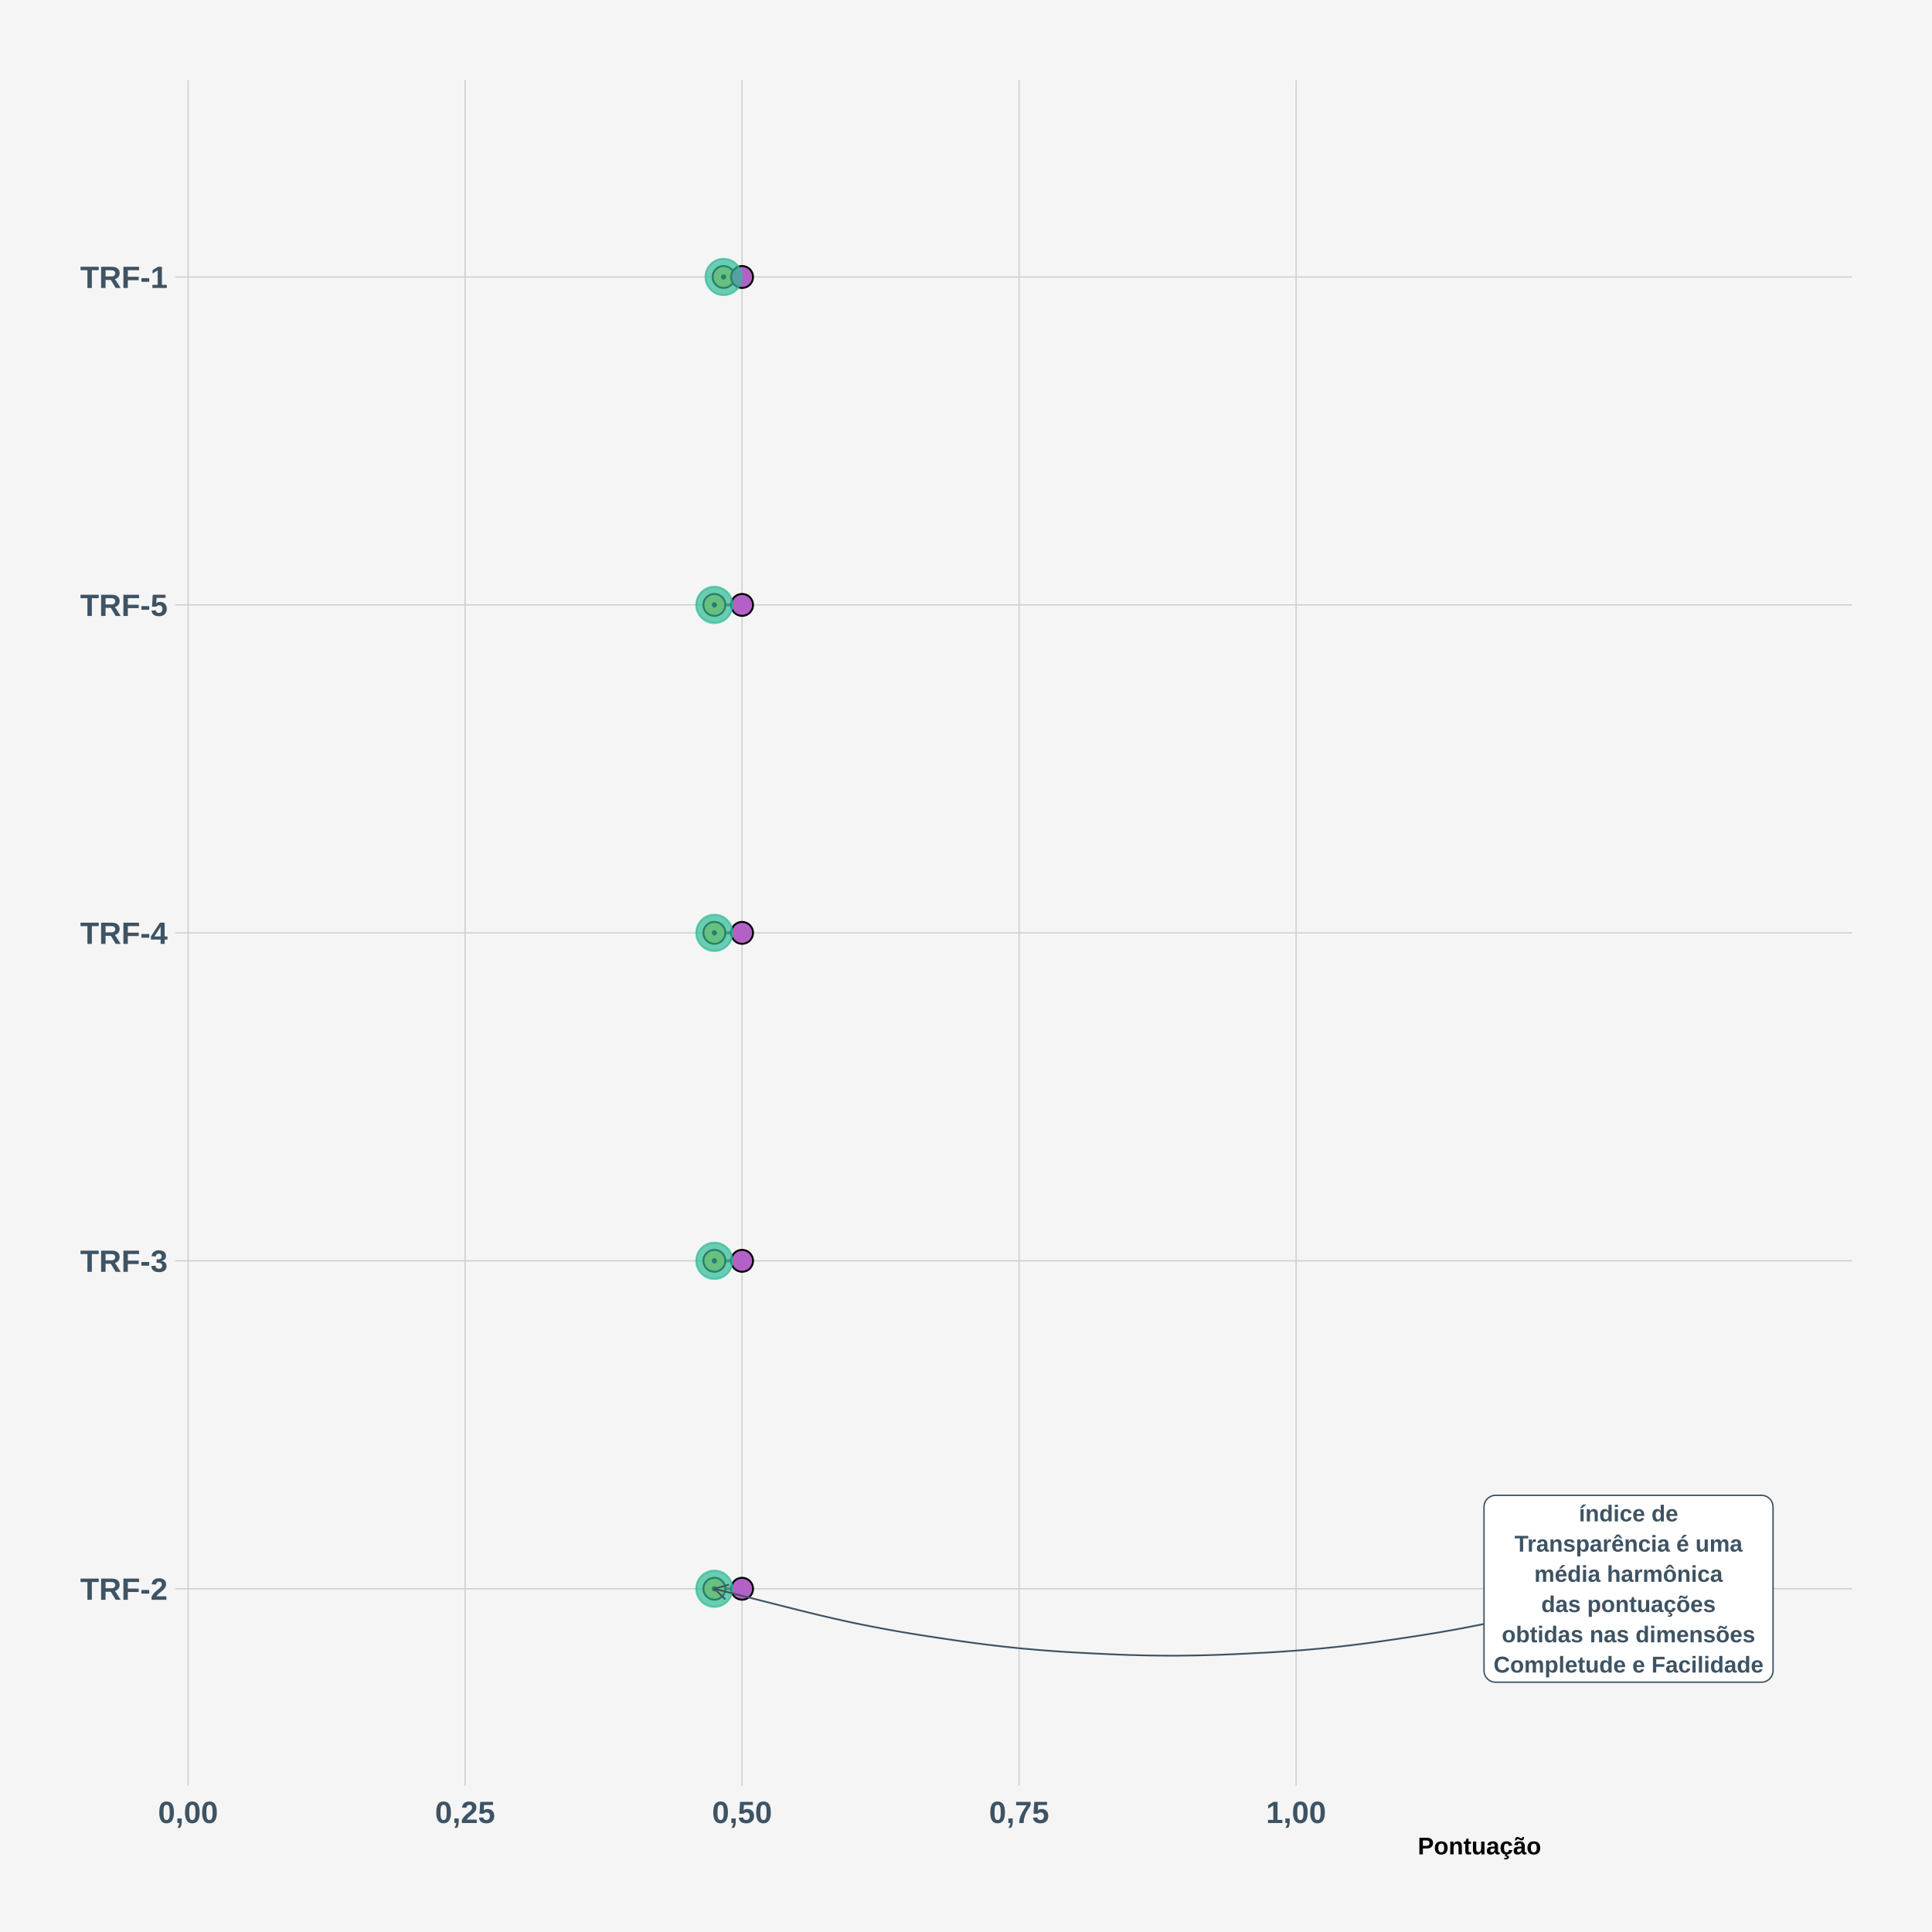
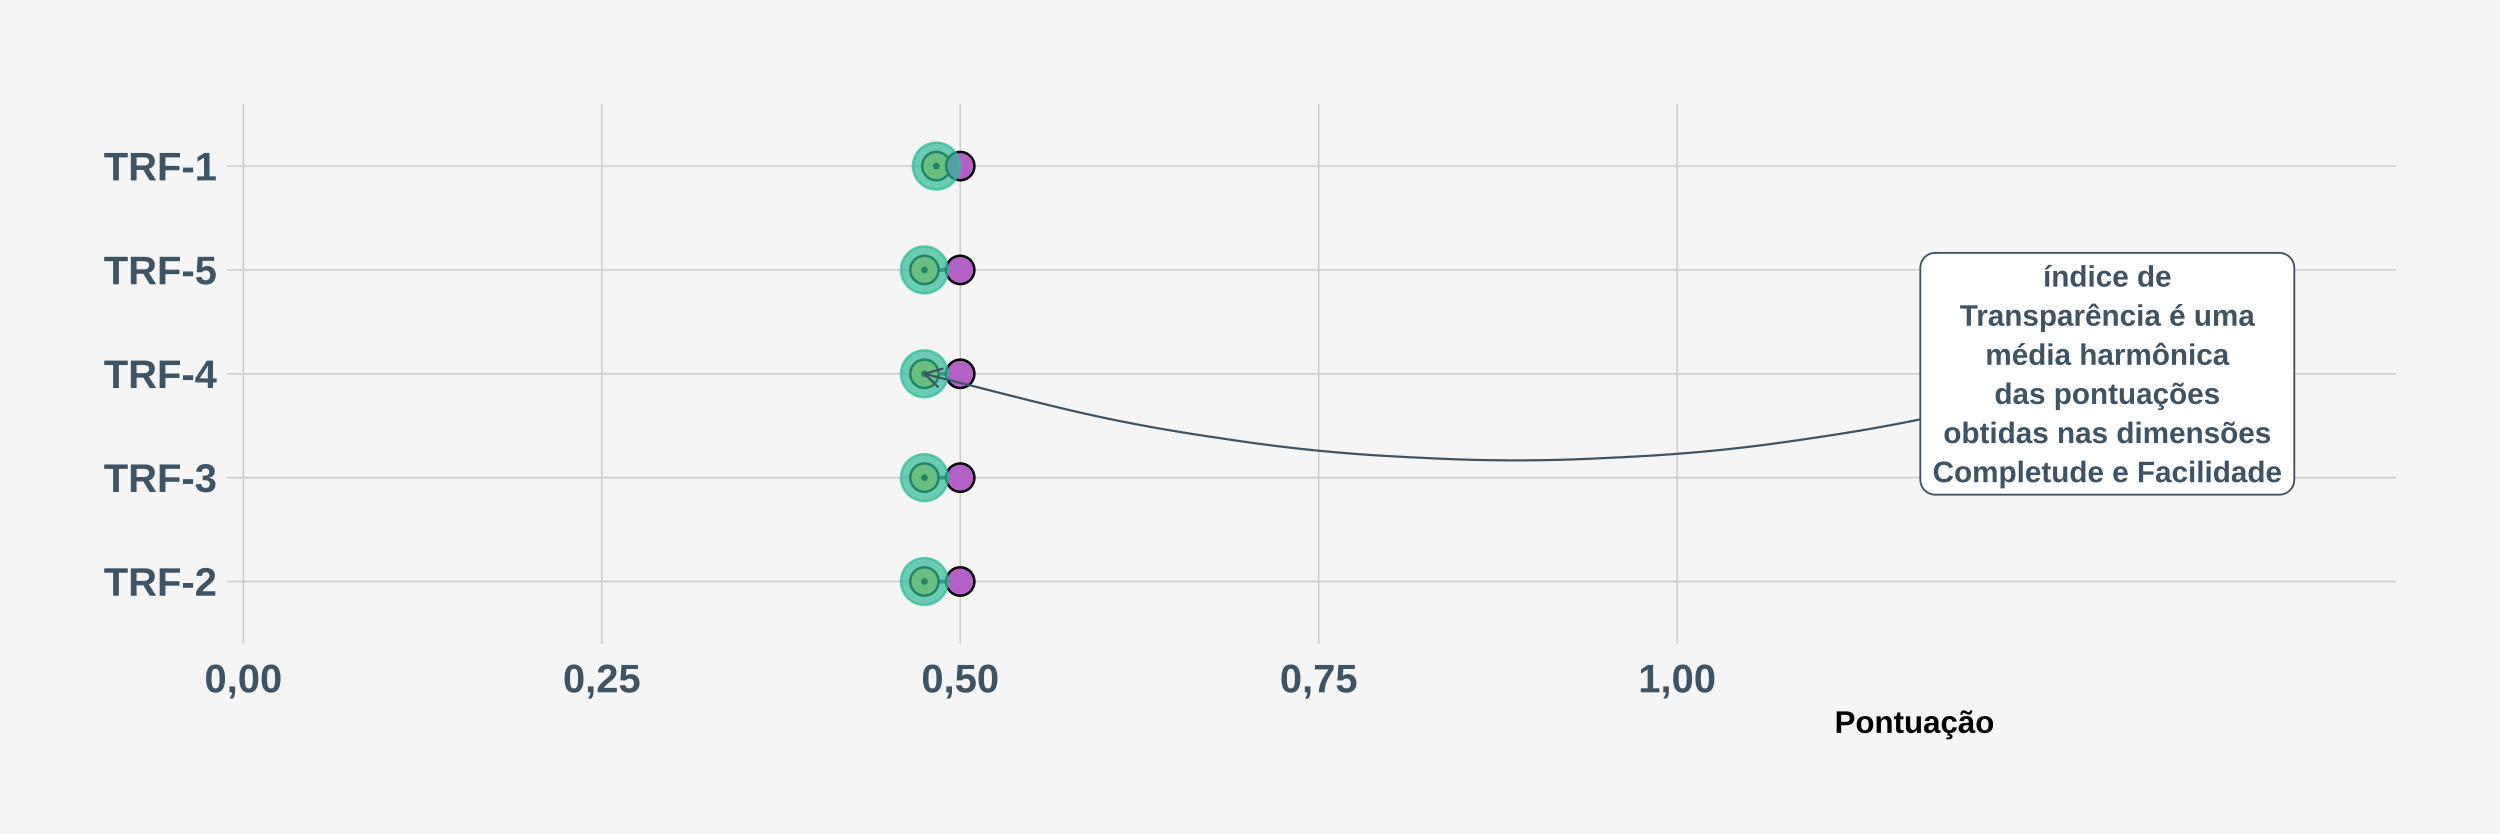
- <svg xmlns="http://www.w3.org/2000/svg" class="svglite" width="720.00pt" height="720.00pt" viewBox="0 0 720.00 720.00">
+ <svg xmlns="http://www.w3.org/2000/svg" class="svglite" width="720.00pt" height="240.00pt" viewBox="0 0 720.00 240.00">
  <defs>
    <style type="text/css">
    .svglite line, .svglite polyline, .svglite polygon, .svglite path, .svglite rect, .svglite circle {
      fill: none;
      stroke: #000000;
      stroke-linecap: round;
      stroke-linejoin: round;
      stroke-miterlimit: 10.00;
    }
    .svglite text {
      white-space: pre;
    }
  </style>
  </defs>
  <rect width="100%" height="100%" style="stroke: none; fill: #F5F5F5;" />
  <defs>
-     <clipPath id="cpMC4wMHw3MjAuMDB8MC4wMHw3MjAuMDA=">
-       <rect x="0.00" y="0.00" width="720.00" height="720.00" />
+     <clipPath id="cpMC4wMHw3MjAuMDB8MC4wMHwyNDAuMDA=">
+       <rect x="0.00" y="0.00" width="720.00" height="240.00" />
    </clipPath>
  </defs>
-   <g clip-path="url(#cpMC4wMHw3MjAuMDB8MC4wMHw3MjAuMDA=)">
-     <rect x="0.00" y="0.00" width="720.00" height="720.00" style="stroke-width: 1.12; stroke: none; fill: #F5F5F5;" />
+   <g clip-path="url(#cpMC4wMHw3MjAuMDB8MC4wMHwyNDAuMDA=)">
+     <rect x="0.00" y="-0" width="720.00" height="240.00" style="stroke-width: 1.12; stroke: none; fill: #F5F5F5;" />
  </g>
  <defs>
-     <clipPath id="cpNjUuMzN8NjkwLjExfDI5Ljg5fDY2NS40MQ==">
-       <rect x="65.33" y="29.89" width="624.78" height="635.52" />
+     <clipPath id="cpNjUuMzN8NjkwLjExfDI5Ljg5fDE4NS40MQ==">
+       <rect x="65.33" y="29.89" width="624.78" height="155.52" />
    </clipPath>
  </defs>
-   <g clip-path="url(#cpNjUuMzN8NjkwLjExfDI5Ljg5fDY2NS40MQ==)">
-     <polyline points="65.33,592.08 690.11,592.08 " style="stroke-width: 0.43; stroke: #CCCCCC; stroke-linecap: butt;" />
-     <polyline points="65.33,469.87 690.11,469.87 " style="stroke-width: 0.43; stroke: #CCCCCC; stroke-linecap: butt;" />
-     <polyline points="65.33,347.65 690.11,347.65 " style="stroke-width: 0.43; stroke: #CCCCCC; stroke-linecap: butt;" />
-     <polyline points="65.33,225.43 690.11,225.43 " style="stroke-width: 0.43; stroke: #CCCCCC; stroke-linecap: butt;" />
-     <polyline points="65.33,103.22 690.11,103.22 " style="stroke-width: 0.43; stroke: #CCCCCC; stroke-linecap: butt;" />
-     <polyline points="70.09,665.41 70.09,29.89 " style="stroke-width: 0.43; stroke: #CCCCCC; stroke-linecap: butt;" />
-     <polyline points="173.32,665.41 173.32,29.89 " style="stroke-width: 0.43; stroke: #CCCCCC; stroke-linecap: butt;" />
-     <polyline points="276.55,665.41 276.55,29.89 " style="stroke-width: 0.43; stroke: #CCCCCC; stroke-linecap: butt;" />
-     <polyline points="379.79,665.41 379.79,29.89 " style="stroke-width: 0.43; stroke: #CCCCCC; stroke-linecap: butt;" />
-     <polyline points="483.02,665.41 483.02,29.89 " style="stroke-width: 0.43; stroke: #CCCCCC; stroke-linecap: butt;" />
-     <polyline points="266.23,592.08 266.23,592.08 276.55,592.08 " style="stroke-width: 1.07; stroke: #3E5363; stroke-linecap: butt;" />
-     <polyline points="266.23,469.87 266.23,469.87 276.55,469.87 " style="stroke-width: 1.07; stroke: #3E5363; stroke-linecap: butt;" />
-     <polyline points="266.23,347.65 266.23,347.65 276.55,347.65 " style="stroke-width: 1.07; stroke: #3E5363; stroke-linecap: butt;" />
-     <polyline points="266.23,225.43 266.23,225.43 276.55,225.43 " style="stroke-width: 1.07; stroke: #3E5363; stroke-linecap: butt;" />
-     <polyline points="269.67,103.22 269.67,103.22 276.55,103.22 " style="stroke-width: 1.07; stroke: #3E5363; stroke-linecap: butt;" />
-     <circle cx="269.67" cy="103.22" r="4.09" style="stroke-width: 0.71; fill: #F2C94C;" />
-     <circle cx="276.55" cy="103.22" r="4.09" style="stroke-width: 0.71; fill: #B361C6;" />
-     <circle cx="266.23" cy="592.08" r="4.09" style="stroke-width: 0.71; fill: #F2C94C;" />
-     <circle cx="276.55" cy="592.08" r="4.09" style="stroke-width: 0.71; fill: #B361C6;" />
-     <circle cx="266.23" cy="469.87" r="4.09" style="stroke-width: 0.71; fill: #F2C94C;" />
-     <circle cx="276.55" cy="469.87" r="4.09" style="stroke-width: 0.71; fill: #B361C6;" />
-     <circle cx="266.23" cy="347.65" r="4.09" style="stroke-width: 0.71; fill: #F2C94C;" />
-     <circle cx="276.55" cy="347.65" r="4.09" style="stroke-width: 0.71; fill: #B361C6;" />
-     <circle cx="266.23" cy="225.43" r="4.09" style="stroke-width: 0.71; fill: #F2C94C;" />
-     <circle cx="276.55" cy="225.43" r="4.09" style="stroke-width: 0.71; fill: #B361C6;" />
-     <circle cx="269.67" cy="103.22" r="0.62" style="stroke-width: 0.71; fill: #000000;" />
-     <circle cx="266.23" cy="592.08" r="0.62" style="stroke-width: 0.71; fill: #000000;" />
-     <circle cx="266.23" cy="469.87" r="0.62" style="stroke-width: 0.71; fill: #000000;" />
-     <circle cx="266.23" cy="347.65" r="0.62" style="stroke-width: 0.71; fill: #000000;" />
-     <circle cx="266.23" cy="225.43" r="0.62" style="stroke-width: 0.71; fill: #000000;" />
-     <circle cx="269.67" cy="103.22" r="6.76" style="stroke-width: 0.71; stroke: #2FBB96; stroke-opacity: 0.70; fill: #2FBB96; fill-opacity: 0.70;" />
-     <circle cx="266.23" cy="592.08" r="6.76" style="stroke-width: 0.71; stroke: #2FBB96; stroke-opacity: 0.70; fill: #2FBB96; fill-opacity: 0.70;" />
-     <circle cx="266.23" cy="469.87" r="6.76" style="stroke-width: 0.71; stroke: #2FBB96; stroke-opacity: 0.70; fill: #2FBB96; fill-opacity: 0.70;" />
-     <circle cx="266.23" cy="347.65" r="6.76" style="stroke-width: 0.71; stroke: #2FBB96; stroke-opacity: 0.70; fill: #2FBB96; fill-opacity: 0.70;" />
-     <circle cx="266.23" cy="225.43" r="6.76" style="stroke-width: 0.71; stroke: #2FBB96; stroke-opacity: 0.70; fill: #2FBB96; fill-opacity: 0.70;" />
-     <polyline points="606.90,592.08 606.79,592.11 606.09,592.29 604.40,592.72 601.57,593.43 597.69,594.41 593.06,595.59 588.04,596.86 583.00,598.14 578.14,599.37 573.51,600.52 569.10,601.60 564.88,602.60 560.81,603.53 556.83,604.41 552.88,605.24 550.94,605.63 546.98,606.41 543.05,607.15 539.18,607.84 535.42,608.49 531.80,609.08 528.34,609.63 525.00,610.14 521.74,610.63 518.45,611.12 515.05,611.61 511.49,612.11 507.78,612.60 503.93,613.08 499.98,613.54 495.98,613.97 494.04,614.17 490.02,614.55 486.03,614.90 482.11,615.20 478.31,615.47 474.65,615.71 471.15,615.91 467.78,616.08 464.48,616.25 461.16,616.41 457.73,616.56 454.14,616.70 450.40,616.82 446.52,616.92 442.55,616.98 438.52,617.02 436.57,617.02 432.53,617.00 428.53,616.95 424.60,616.87 420.79,616.76 417.12,616.63 413.62,616.48 410.25,616.32 406.95,616.16 403.63,615.99 400.20,615.81 396.61,615.59 392.88,615.34 389.01,615.05 385.05,614.72 381.04,614.36 379.09,614.17 375.08,613.75 371.10,613.30 367.20,612.83 363.42,612.35 359.78,611.85 356.31,611.36 352.97,610.86 349.71,610.38 346.42,609.88 343.02,609.35 339.48,608.78 335.79,608.16 331.97,607.49 328.06,606.77 324.11,606.01 322.19,605.63 318.23,604.82 314.27,603.96 310.25,603.06 306.12,602.10 301.81,601.06 297.28,599.94 292.54,598.75 287.57,597.49 282.50,596.21 277.63,594.97 273.34,593.88 269.97,593.03 267.73,592.46 266.58,592.17 266.24,592.09 266.23,592.08 " style="stroke-width: 0.64; stroke: #3E5363; stroke-linecap: butt;" />
-     <polyline points="271.69,590.54 266.23,592.08 270.29,596.04 " style="stroke-width: 0.64; stroke: #3E5363; stroke-linecap: butt;" />
-     <polygon points="557.37,626.91 656.44,626.91 656.26,626.90 656.96,626.88 657.64,626.74 658.29,626.49 658.89,626.14 659.43,625.70 659.89,625.18 660.26,624.59 660.54,623.95 660.70,623.28 660.76,622.59 660.76,622.59 660.76,561.58 660.76,561.58 660.70,560.88 660.54,560.21 660.26,559.57 659.89,558.98 659.43,558.46 658.89,558.02 658.29,557.67 657.64,557.43 656.96,557.29 656.44,557.26 557.37,557.26 557.89,557.29 557.19,557.26 556.50,557.34 555.83,557.54 555.21,557.84 554.63,558.23 554.13,558.71 553.71,559.27 553.39,559.88 553.17,560.54 553.06,561.23 553.05,561.58 553.05,622.59 553.06,622.24 553.06,622.93 553.17,623.62 553.39,624.28 553.71,624.90 554.13,625.45 554.63,625.93 555.21,626.33 555.83,626.63 556.50,626.82 557.19,626.90 " style="stroke-width: 0.53; stroke: #3E5363; fill: #FFFFFF;" />
-     <text x="606.90" y="566.97" text-anchor="middle" style="font-size: 8.54px; font-weight: bold;fill: #3E5363; font-family: &quot;Arial&quot;;" textLength="36.98px" lengthAdjust="spacingAndGlyphs">índice de</text>
-     <text x="606.90" y="578.24" text-anchor="middle" style="font-size: 8.54px; font-weight: bold;fill: #3E5363; font-family: &quot;Arial&quot;;" textLength="84.89px" lengthAdjust="spacingAndGlyphs">Transparência é uma</text>
-     <text x="606.90" y="589.50" text-anchor="middle" style="font-size: 8.54px; font-weight: bold;fill: #3E5363; font-family: &quot;Arial&quot;;" textLength="70.18px" lengthAdjust="spacingAndGlyphs">média harmônica</text>
-     <text x="606.90" y="600.77" text-anchor="middle" style="font-size: 8.54px; font-weight: bold;fill: #3E5363; font-family: &quot;Arial&quot;;" textLength="64.96px" lengthAdjust="spacingAndGlyphs">das pontuações</text>
-     <text x="606.90" y="612.04" text-anchor="middle" style="font-size: 8.54px; font-weight: bold;fill: #3E5363; font-family: &quot;Arial&quot;;" textLength="94.36px" lengthAdjust="spacingAndGlyphs">obtidas nas dimensões</text>
-     <text x="606.90" y="623.31" text-anchor="middle" style="font-size: 8.54px; font-weight: bold;fill: #3E5363; font-family: &quot;Arial&quot;;" textLength="100.51px" lengthAdjust="spacingAndGlyphs">Completude e Facilidade</text>
+   <g clip-path="url(#cpNjUuMzN8NjkwLjExfDI5Ljg5fDE4NS40MQ==)">
+     <polyline points="65.33,167.47 690.11,167.47 " style="stroke-width: 0.43; stroke: #CCCCCC; stroke-linecap: butt;" />
+     <polyline points="65.33,137.56 690.11,137.56 " style="stroke-width: 0.43; stroke: #CCCCCC; stroke-linecap: butt;" />
+     <polyline points="65.33,107.65 690.11,107.65 " style="stroke-width: 0.43; stroke: #CCCCCC; stroke-linecap: butt;" />
+     <polyline points="65.33,77.74 690.11,77.74 " style="stroke-width: 0.43; stroke: #CCCCCC; stroke-linecap: butt;" />
+     <polyline points="65.33,47.83 690.11,47.83 " style="stroke-width: 0.43; stroke: #CCCCCC; stroke-linecap: butt;" />
+     <polyline points="70.09,185.41 70.09,29.89 " style="stroke-width: 0.43; stroke: #CCCCCC; stroke-linecap: butt;" />
+     <polyline points="173.32,185.41 173.32,29.89 " style="stroke-width: 0.43; stroke: #CCCCCC; stroke-linecap: butt;" />
+     <polyline points="276.55,185.41 276.55,29.89 " style="stroke-width: 0.43; stroke: #CCCCCC; stroke-linecap: butt;" />
+     <polyline points="379.79,185.41 379.79,29.89 " style="stroke-width: 0.43; stroke: #CCCCCC; stroke-linecap: butt;" />
+     <polyline points="483.02,185.41 483.02,29.89 " style="stroke-width: 0.43; stroke: #CCCCCC; stroke-linecap: butt;" />
+     <polyline points="266.23,167.47 266.23,167.47 276.55,167.47 " style="stroke-width: 1.07; stroke: #3E5363; stroke-linecap: butt;" />
+     <polyline points="266.23,137.56 266.23,137.56 276.55,137.56 " style="stroke-width: 1.07; stroke: #3E5363; stroke-linecap: butt;" />
+     <polyline points="266.23,107.65 266.23,107.65 276.55,107.65 " style="stroke-width: 1.07; stroke: #3E5363; stroke-linecap: butt;" />
+     <polyline points="266.23,77.74 266.23,77.74 276.55,77.74 " style="stroke-width: 1.07; stroke: #3E5363; stroke-linecap: butt;" />
+     <polyline points="269.67,47.83 269.67,47.83 276.55,47.83 " style="stroke-width: 1.07; stroke: #3E5363; stroke-linecap: butt;" />
+     <circle cx="269.67" cy="47.83" r="4.09" style="stroke-width: 0.71; fill: #F2C94C;" />
+     <circle cx="276.55" cy="47.83" r="4.09" style="stroke-width: 0.71; fill: #B361C6;" />
+     <circle cx="266.23" cy="167.47" r="4.09" style="stroke-width: 0.71; fill: #F2C94C;" />
+     <circle cx="276.55" cy="167.47" r="4.09" style="stroke-width: 0.71; fill: #B361C6;" />
+     <circle cx="266.23" cy="137.56" r="4.09" style="stroke-width: 0.71; fill: #F2C94C;" />
+     <circle cx="276.55" cy="137.56" r="4.09" style="stroke-width: 0.71; fill: #B361C6;" />
+     <circle cx="266.23" cy="107.65" r="4.09" style="stroke-width: 0.71; fill: #F2C94C;" />
+     <circle cx="276.55" cy="107.65" r="4.09" style="stroke-width: 0.71; fill: #B361C6;" />
+     <circle cx="266.23" cy="77.74" r="4.09" style="stroke-width: 0.71; fill: #F2C94C;" />
+     <circle cx="276.55" cy="77.74" r="4.09" style="stroke-width: 0.71; fill: #B361C6;" />
+     <circle cx="269.67" cy="47.83" r="0.62" style="stroke-width: 0.71; fill: #000000;" />
+     <circle cx="266.23" cy="167.47" r="0.62" style="stroke-width: 0.71; fill: #000000;" />
+     <circle cx="266.23" cy="137.56" r="0.62" style="stroke-width: 0.71; fill: #000000;" />
+     <circle cx="266.23" cy="107.65" r="0.62" style="stroke-width: 0.71; fill: #000000;" />
+     <circle cx="266.23" cy="77.74" r="0.62" style="stroke-width: 0.71; fill: #000000;" />
+     <circle cx="269.67" cy="47.83" r="6.76" style="stroke-width: 0.71; stroke: #2FBB96; stroke-opacity: 0.70; fill: #2FBB96; fill-opacity: 0.70;" />
+     <circle cx="266.23" cy="167.47" r="6.76" style="stroke-width: 0.71; stroke: #2FBB96; stroke-opacity: 0.70; fill: #2FBB96; fill-opacity: 0.70;" />
+     <circle cx="266.23" cy="137.56" r="6.76" style="stroke-width: 0.71; stroke: #2FBB96; stroke-opacity: 0.70; fill: #2FBB96; fill-opacity: 0.70;" />
+     <circle cx="266.23" cy="107.65" r="6.76" style="stroke-width: 0.71; stroke: #2FBB96; stroke-opacity: 0.70; fill: #2FBB96; fill-opacity: 0.70;" />
+     <circle cx="266.23" cy="77.74" r="6.76" style="stroke-width: 0.71; stroke: #2FBB96; stroke-opacity: 0.70; fill: #2FBB96; fill-opacity: 0.70;" />
+     <polyline points="606.90,107.65 606.79,107.68 606.09,107.86 604.40,108.28 601.57,109.00 597.69,109.98 593.06,111.16 588.04,112.43 583.00,113.71 578.14,114.93 573.51,116.09 569.10,117.17 564.88,118.17 560.81,119.10 556.83,119.97 552.88,120.81 550.94,121.20 546.98,121.98 543.05,122.72 539.18,123.41 535.42,124.06 531.80,124.65 528.34,125.20 525.00,125.71 521.74,126.20 518.45,126.69 515.05,127.18 511.49,127.67 507.78,128.17 503.93,128.65 499.98,129.10 495.98,129.54 494.04,129.74 490.02,130.12 486.03,130.46 482.11,130.77 478.31,131.04 474.65,131.27 471.15,131.47 467.78,131.65 464.48,131.81 461.16,131.97 457.73,132.13 454.14,132.27 450.40,132.39 446.52,132.49 442.55,132.55 438.52,132.59 436.57,132.59 432.53,132.57 428.53,132.52 424.60,132.44 420.79,132.33 417.12,132.20 413.62,132.05 410.25,131.89 406.95,131.73 403.63,131.56 400.20,131.37 396.61,131.16 392.88,130.91 389.01,130.62 385.05,130.29 381.04,129.92 379.09,129.74 375.08,129.32 371.10,128.87 367.20,128.40 363.42,127.91 359.78,127.42 356.31,126.92 352.97,126.43 349.71,125.94 346.42,125.45 343.02,124.92 339.48,124.35 335.79,123.73 331.97,123.06 328.06,122.34 324.11,121.58 322.19,121.20 318.23,120.39 314.27,119.53 310.25,118.63 306.12,117.66 301.81,116.62 297.28,115.51 292.54,114.31 287.57,113.06 282.50,111.77 277.63,110.54 273.34,109.45 269.97,108.60 267.73,108.03 266.58,107.74 266.24,107.65 266.23,107.65 " style="stroke-width: 0.64; stroke: #3E5363; stroke-linecap: butt;" />
+     <polyline points="271.69,106.11 266.23,107.65 270.29,111.60 " style="stroke-width: 0.64; stroke: #3E5363; stroke-linecap: butt;" />
+     <polygon points="557.37,142.47 656.44,142.47 656.26,142.47 656.96,142.44 657.64,142.30 658.29,142.06 658.89,141.71 659.43,141.27 659.89,140.75 660.26,140.16 660.54,139.52 660.70,138.85 660.76,138.15 660.76,138.15 660.76,77.15 660.76,77.15 660.70,76.45 660.54,75.78 660.26,75.14 659.89,74.55 659.43,74.03 658.89,73.59 658.29,73.24 657.64,73.00 656.96,72.86 656.44,72.83 557.37,72.83 557.89,72.86 557.19,72.83 556.50,72.91 555.83,73.11 555.21,73.40 554.63,73.80 554.13,74.28 553.71,74.84 553.39,75.45 553.17,76.11 553.06,76.80 553.05,77.15 553.05,138.15 553.06,137.81 553.06,138.50 553.17,139.19 553.39,139.85 553.71,140.46 554.13,141.02 554.63,141.50 555.21,141.90 555.83,142.19 556.50,142.39 557.19,142.47 " style="stroke-width: 0.53; stroke: #3E5363; fill: #FFFFFF;" />
+     <text x="606.90" y="82.54" text-anchor="middle" style="font-size: 8.54px; font-weight: bold;fill: #3E5363; font-family: &quot;Arial&quot;;" textLength="36.98px" lengthAdjust="spacingAndGlyphs">índice de</text>
+     <text x="606.90" y="93.81" text-anchor="middle" style="font-size: 8.54px; font-weight: bold;fill: #3E5363; font-family: &quot;Arial&quot;;" textLength="84.89px" lengthAdjust="spacingAndGlyphs">Transparência é uma</text>
+     <text x="606.90" y="105.07" text-anchor="middle" style="font-size: 8.54px; font-weight: bold;fill: #3E5363; font-family: &quot;Arial&quot;;" textLength="70.18px" lengthAdjust="spacingAndGlyphs">média harmônica</text>
+     <text x="606.90" y="116.34" text-anchor="middle" style="font-size: 8.54px; font-weight: bold;fill: #3E5363; font-family: &quot;Arial&quot;;" textLength="64.96px" lengthAdjust="spacingAndGlyphs">das pontuações</text>
+     <text x="606.90" y="127.61" text-anchor="middle" style="font-size: 8.54px; font-weight: bold;fill: #3E5363; font-family: &quot;Arial&quot;;" textLength="94.36px" lengthAdjust="spacingAndGlyphs">obtidas nas dimensões</text>
+     <text x="606.90" y="138.87" text-anchor="middle" style="font-size: 8.54px; font-weight: bold;fill: #3E5363; font-family: &quot;Arial&quot;;" textLength="100.51px" lengthAdjust="spacingAndGlyphs">Completude e Facilidade</text>
  </g>
-   <g clip-path="url(#cpMC4wMHw3MjAuMDB8MC4wMHw3MjAuMDA=)">
-     <text x="29.89" y="596.20" style="font-size: 11.50px; font-weight: bold;fill: #3E5363; font-family: &quot;Arial&quot;;" textLength="32.58px" lengthAdjust="spacingAndGlyphs">TRF-2</text>
-     <text x="29.89" y="473.98" style="font-size: 11.50px; font-weight: bold;fill: #3E5363; font-family: &quot;Arial&quot;;" textLength="32.58px" lengthAdjust="spacingAndGlyphs">TRF-3</text>
-     <text x="29.89" y="351.76" style="font-size: 11.50px; font-weight: bold;fill: #3E5363; font-family: &quot;Arial&quot;;" textLength="32.58px" lengthAdjust="spacingAndGlyphs">TRF-4</text>
-     <text x="29.89" y="229.55" style="font-size: 11.50px; font-weight: bold;fill: #3E5363; font-family: &quot;Arial&quot;;" textLength="32.58px" lengthAdjust="spacingAndGlyphs">TRF-5</text>
-     <text x="29.89" y="107.33" style="font-size: 11.50px; font-weight: bold;fill: #3E5363; font-family: &quot;Arial&quot;;" textLength="32.58px" lengthAdjust="spacingAndGlyphs">TRF-1</text>
-     <text x="70.09" y="679.40" text-anchor="middle" style="font-size: 11.50px; font-weight: bold;fill: #3E5363; font-family: &quot;Arial&quot;;" textLength="22.38px" lengthAdjust="spacingAndGlyphs">0,00</text>
-     <text x="173.32" y="679.40" text-anchor="middle" style="font-size: 11.50px; font-weight: bold;fill: #3E5363; font-family: &quot;Arial&quot;;" textLength="22.38px" lengthAdjust="spacingAndGlyphs">0,25</text>
-     <text x="276.55" y="679.40" text-anchor="middle" style="font-size: 11.50px; font-weight: bold;fill: #3E5363; font-family: &quot;Arial&quot;;" textLength="22.38px" lengthAdjust="spacingAndGlyphs">0,50</text>
-     <text x="379.79" y="679.40" text-anchor="middle" style="font-size: 11.50px; font-weight: bold;fill: #3E5363; font-family: &quot;Arial&quot;;" textLength="22.38px" lengthAdjust="spacingAndGlyphs">0,75</text>
-     <text x="483.02" y="679.40" text-anchor="middle" style="font-size: 11.50px; font-weight: bold;fill: #3E5363; font-family: &quot;Arial&quot;;" textLength="22.38px" lengthAdjust="spacingAndGlyphs">1,00</text>
-     <text x="574.36" y="691.06" text-anchor="end" style="font-size: 9.00px; font-weight: bold; font-family: &quot;Arial&quot;;" textLength="46.02px" lengthAdjust="spacingAndGlyphs">Pontuação</text>
+   <g clip-path="url(#cpMC4wMHw3MjAuMDB8MC4wMHwyNDAuMDA=)">
+     <text x="29.89" y="171.58" style="font-size: 11.50px; font-weight: bold;fill: #3E5363; font-family: &quot;Arial&quot;;" textLength="32.58px" lengthAdjust="spacingAndGlyphs">TRF-2</text>
+     <text x="29.89" y="141.67" style="font-size: 11.50px; font-weight: bold;fill: #3E5363; font-family: &quot;Arial&quot;;" textLength="32.58px" lengthAdjust="spacingAndGlyphs">TRF-3</text>
+     <text x="29.89" y="111.76" style="font-size: 11.50px; font-weight: bold;fill: #3E5363; font-family: &quot;Arial&quot;;" textLength="32.58px" lengthAdjust="spacingAndGlyphs">TRF-4</text>
+     <text x="29.89" y="81.86" style="font-size: 11.50px; font-weight: bold;fill: #3E5363; font-family: &quot;Arial&quot;;" textLength="32.58px" lengthAdjust="spacingAndGlyphs">TRF-5</text>
+     <text x="29.89" y="51.95" style="font-size: 11.50px; font-weight: bold;fill: #3E5363; font-family: &quot;Arial&quot;;" textLength="32.58px" lengthAdjust="spacingAndGlyphs">TRF-1</text>
+     <text x="70.09" y="199.40" text-anchor="middle" style="font-size: 11.50px; font-weight: bold;fill: #3E5363; font-family: &quot;Arial&quot;;" textLength="22.38px" lengthAdjust="spacingAndGlyphs">0,00</text>
+     <text x="173.32" y="199.40" text-anchor="middle" style="font-size: 11.50px; font-weight: bold;fill: #3E5363; font-family: &quot;Arial&quot;;" textLength="22.38px" lengthAdjust="spacingAndGlyphs">0,25</text>
+     <text x="276.55" y="199.40" text-anchor="middle" style="font-size: 11.50px; font-weight: bold;fill: #3E5363; font-family: &quot;Arial&quot;;" textLength="22.38px" lengthAdjust="spacingAndGlyphs">0,50</text>
+     <text x="379.79" y="199.40" text-anchor="middle" style="font-size: 11.50px; font-weight: bold;fill: #3E5363; font-family: &quot;Arial&quot;;" textLength="22.38px" lengthAdjust="spacingAndGlyphs">0,75</text>
+     <text x="483.02" y="199.40" text-anchor="middle" style="font-size: 11.50px; font-weight: bold;fill: #3E5363; font-family: &quot;Arial&quot;;" textLength="22.38px" lengthAdjust="spacingAndGlyphs">1,00</text>
+     <text x="574.36" y="211.06" text-anchor="end" style="font-size: 9.00px; font-weight: bold; font-family: &quot;Arial&quot;;" textLength="46.02px" lengthAdjust="spacingAndGlyphs">Pontuação</text>
  </g>
</svg>
